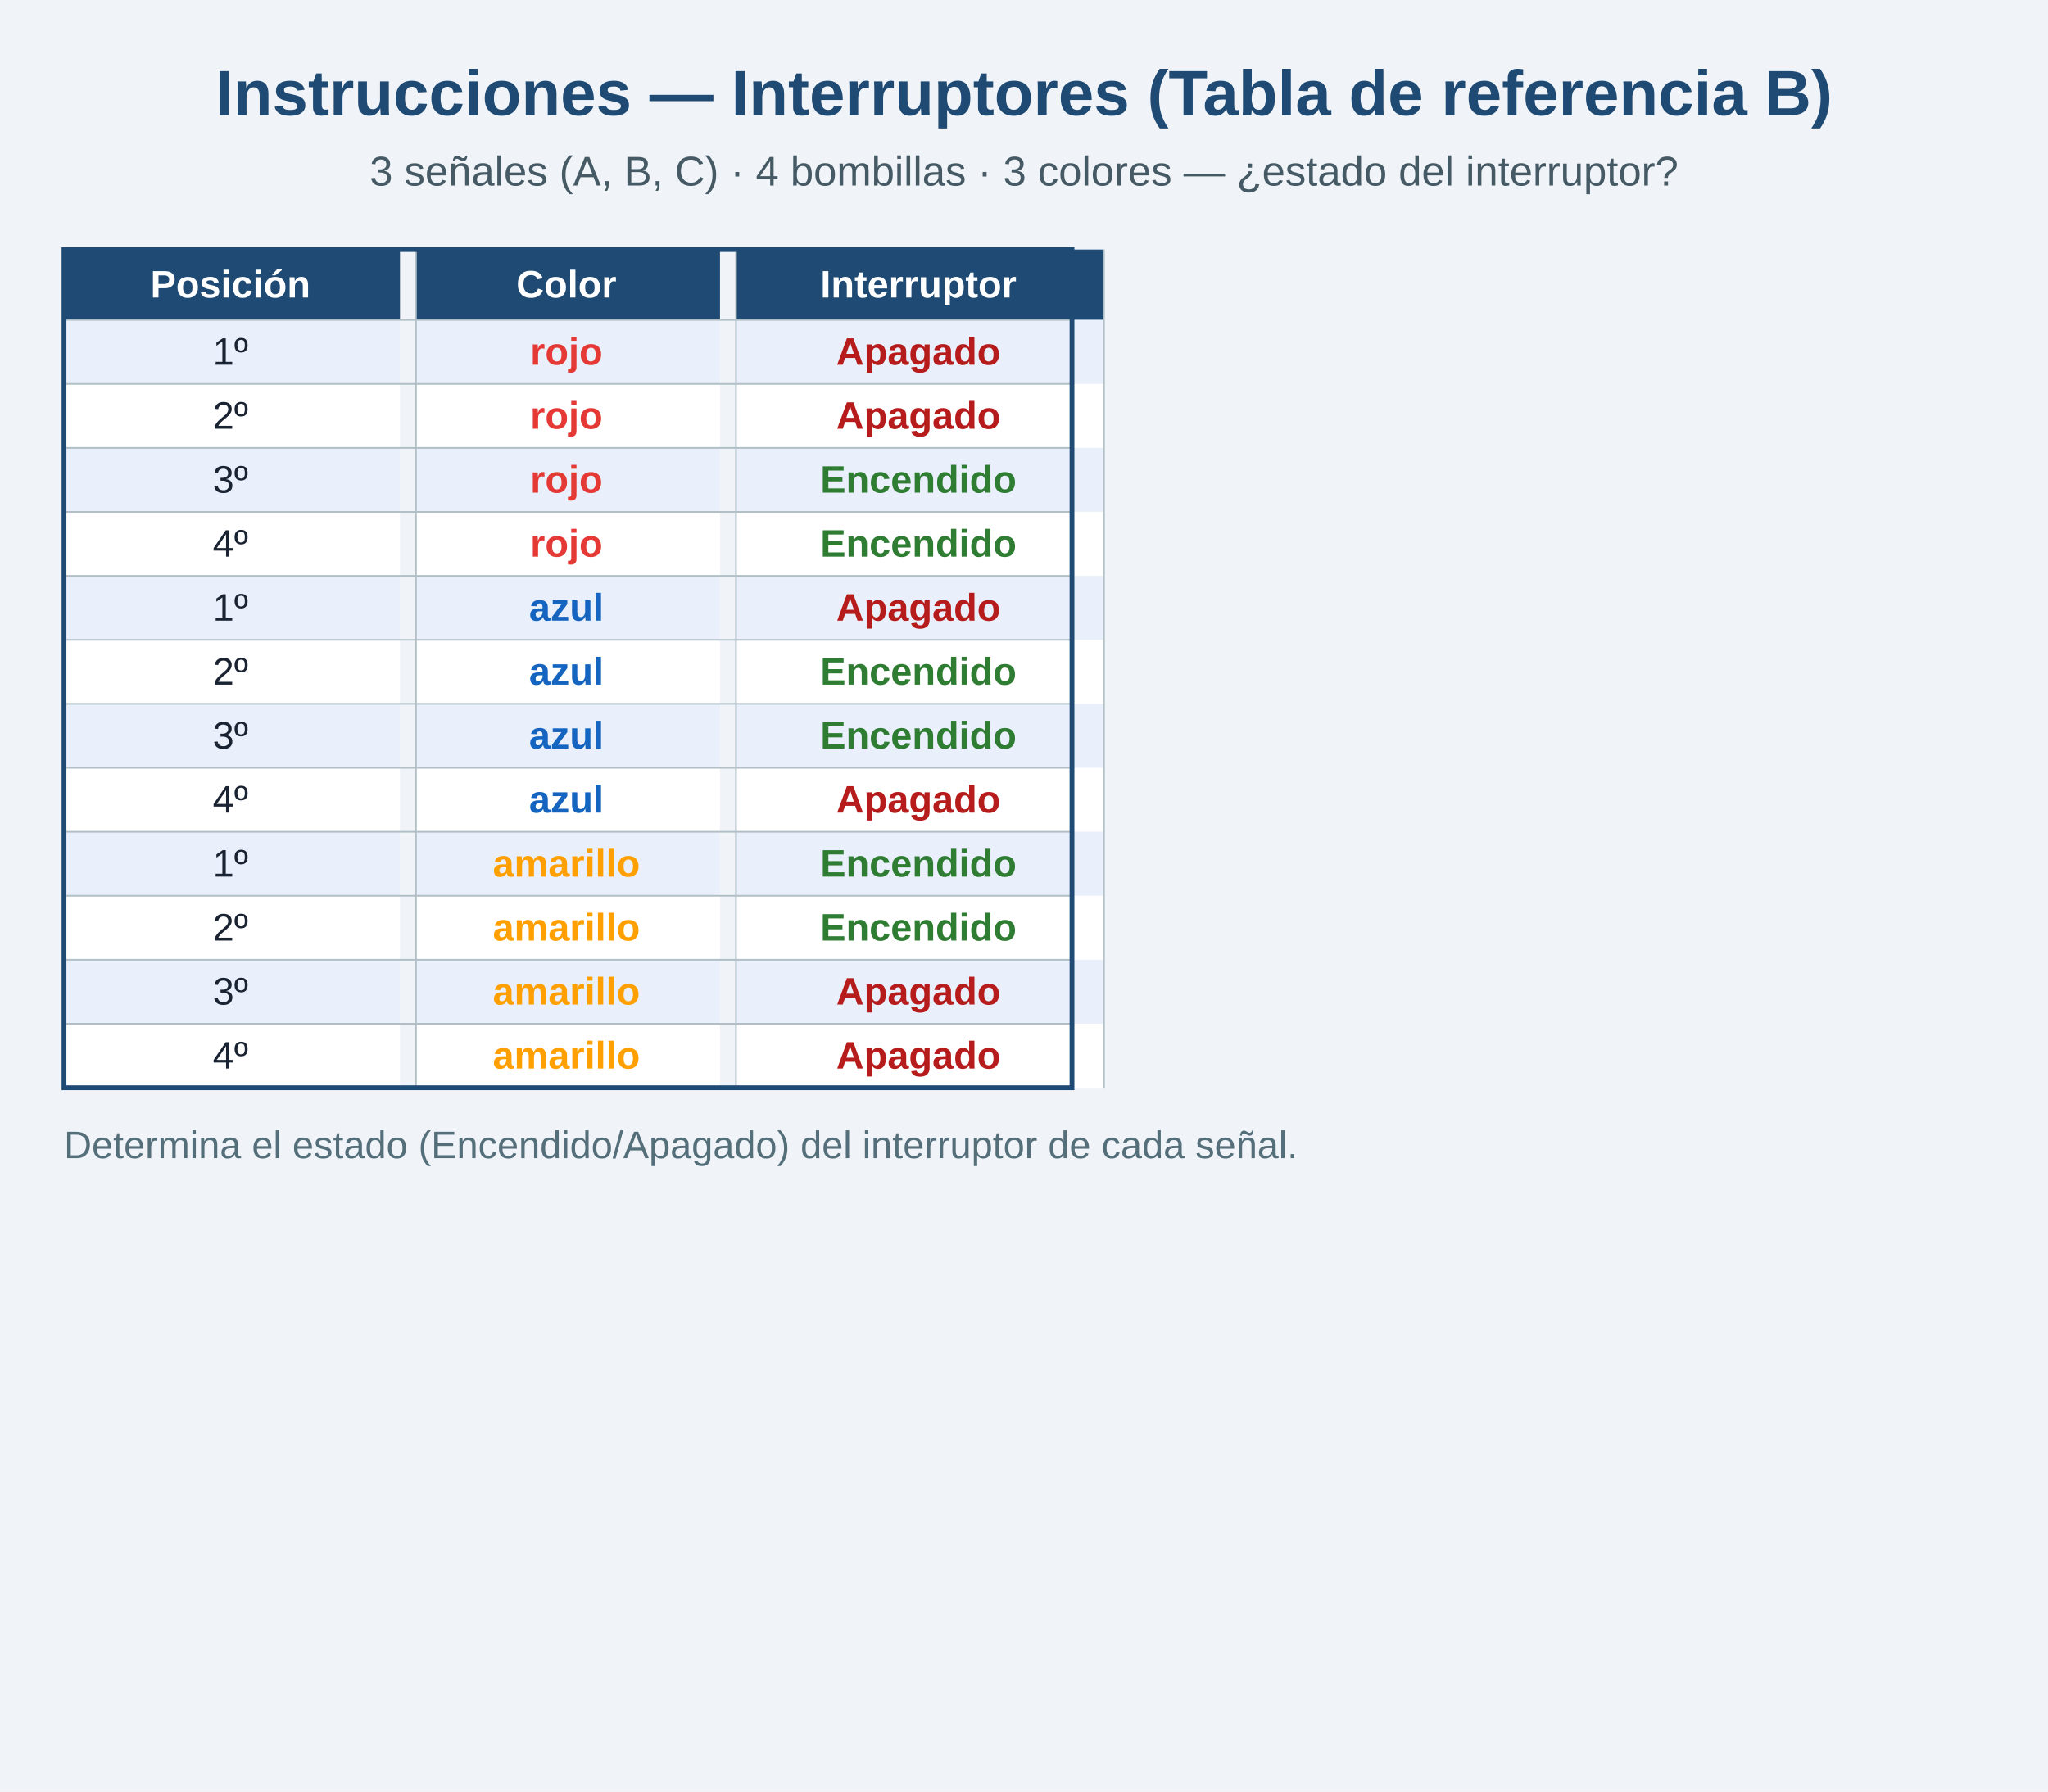
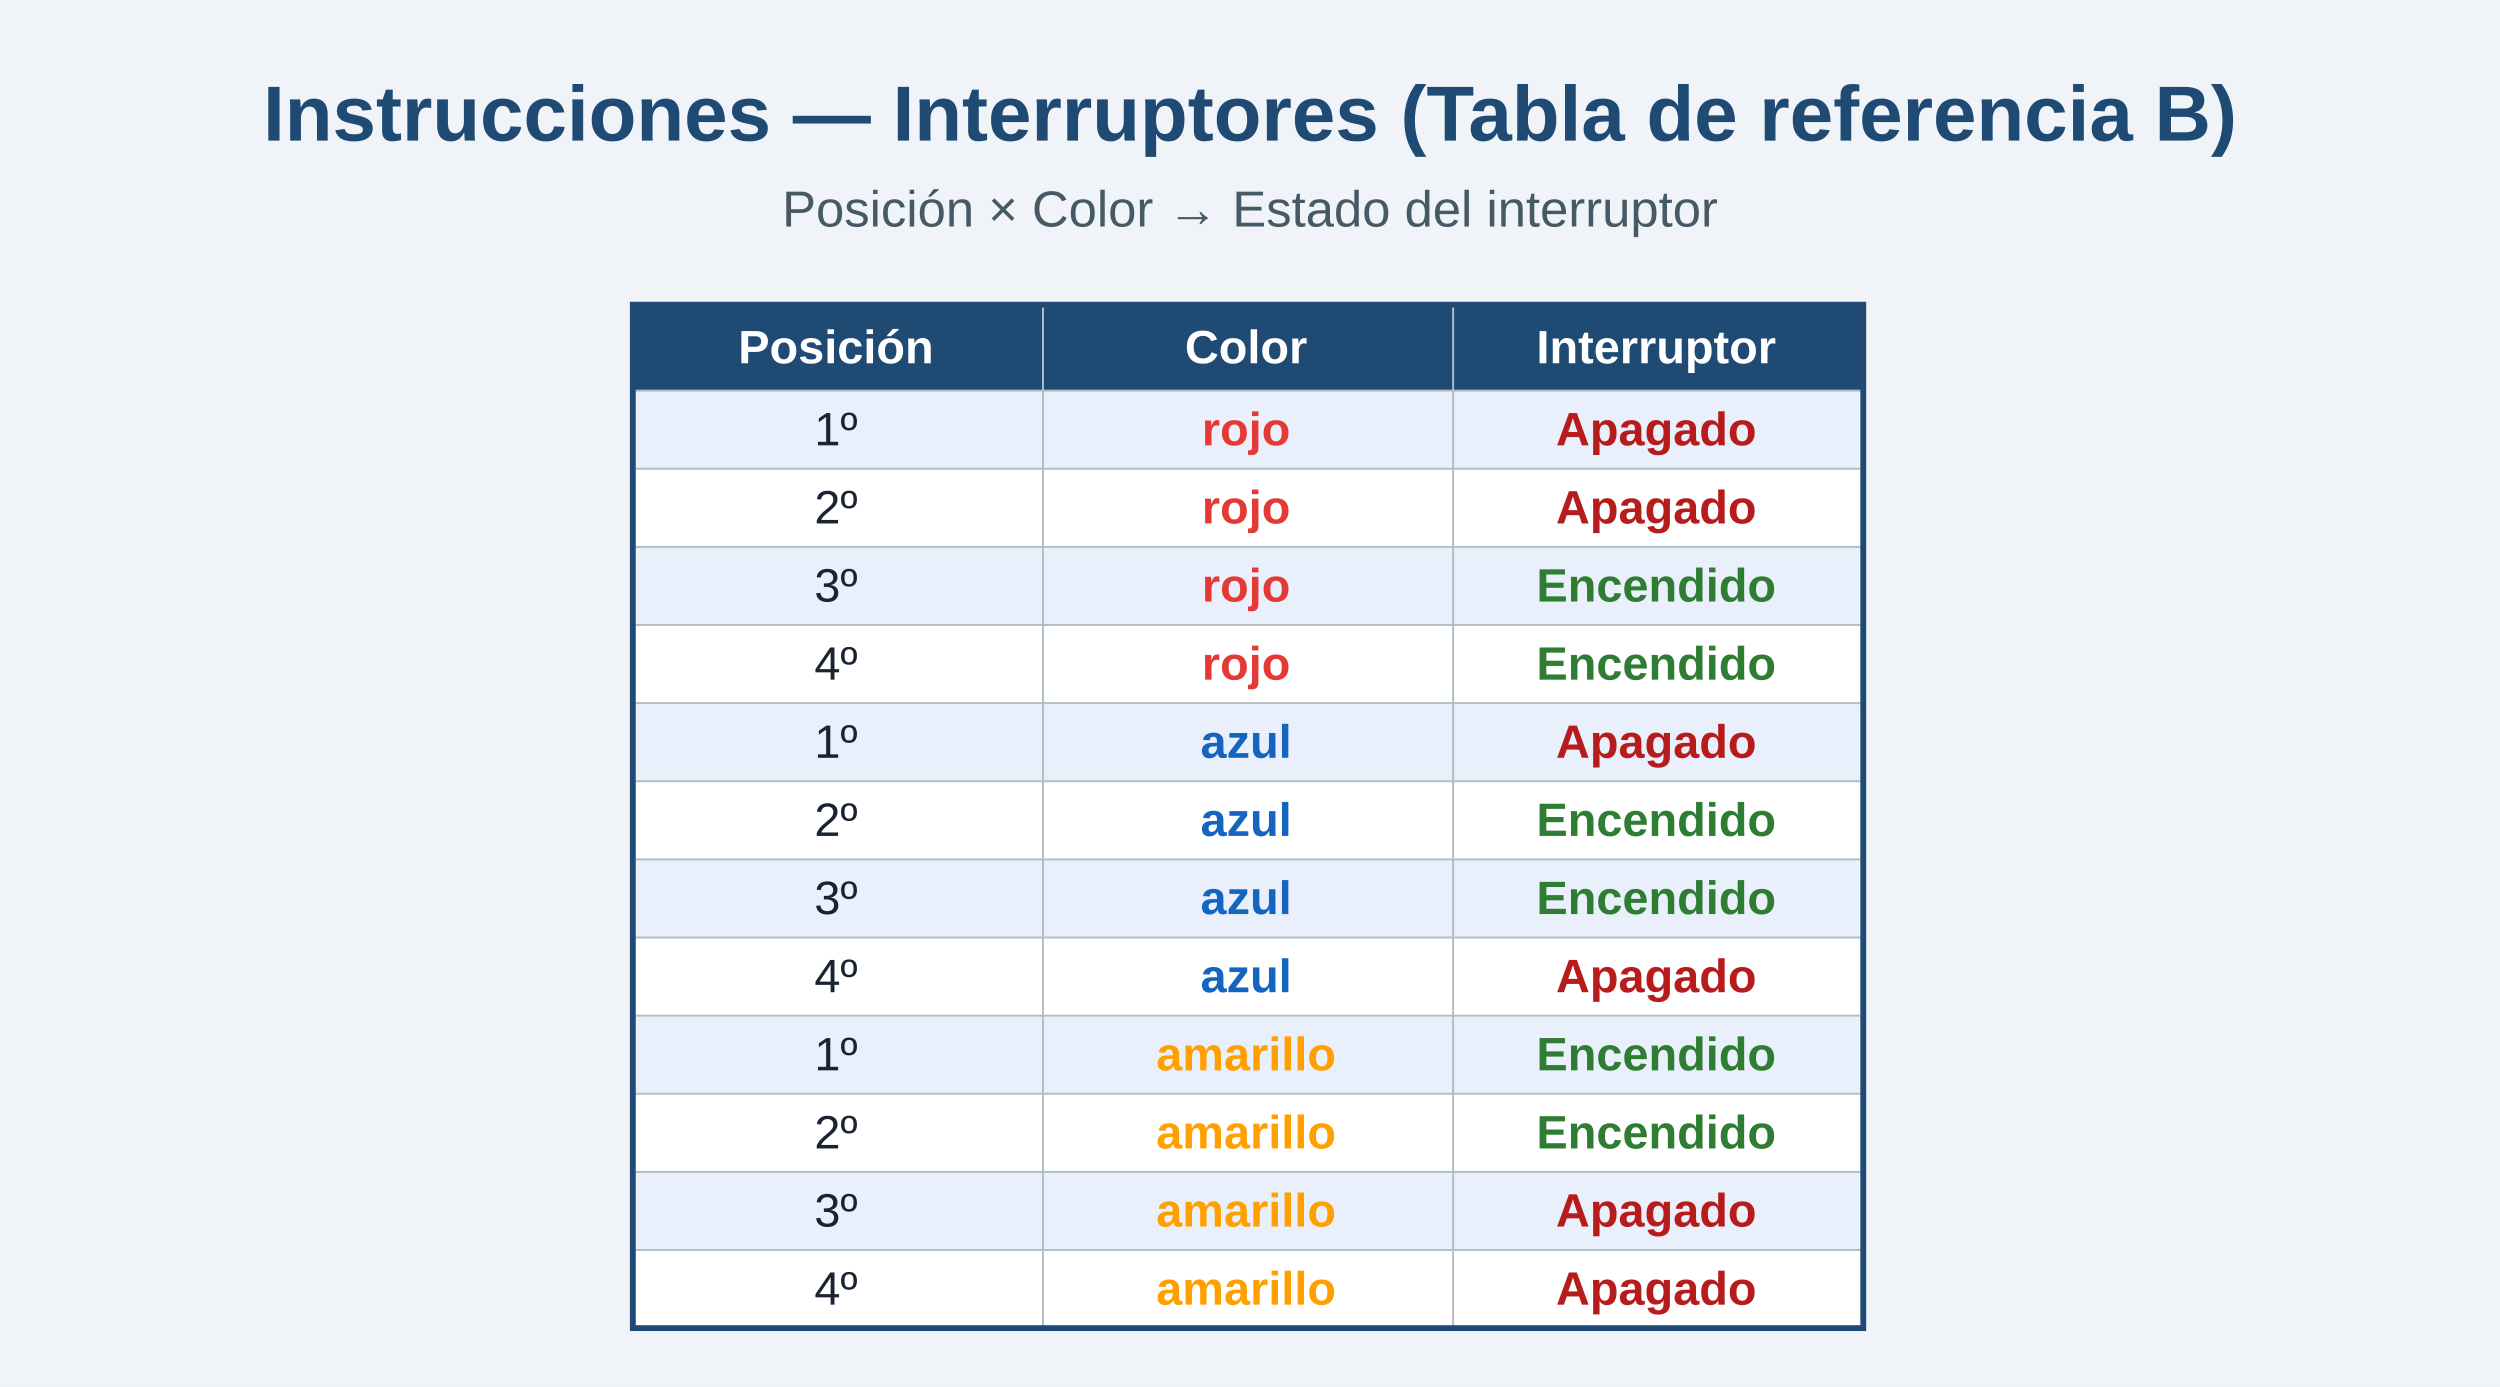
- <svg xmlns="http://www.w3.org/2000/svg" width="640" height="560" viewBox="0 0 640 560" font-family="Arial,sans-serif">
+ <svg xmlns="http://www.w3.org/2000/svg" width="640" height="355" viewBox="0 0 640 355" font-family="Arial,sans-serif">
  <rect width="100%" height="100%" fill="#f0f4f8" />
  <text x="320" y="36" font-size="20" font-weight="700" fill="#1f4a73" text-anchor="middle">Instrucciones — Interruptores (Tabla de referencia B)</text>
-   <text x="320" y="58" font-size="13" fill="#455a64" text-anchor="middle">3 señales (A, B, C) · 4 bombillas · 3 colores — ¿estado del interruptor?</text>
-   <rect x="20" y="78" width="105" height="22" fill="#1f4a73" />
-   <text x="72" y="93" font-size="12" font-weight="700" fill="white" text-anchor="middle">Posición</text>
-   <rect x="130" y="78" width="95" height="22" fill="#1f4a73" />
-   <text x="177" y="93" font-size="12" font-weight="700" fill="white" text-anchor="middle">Color</text>
-   <rect x="230" y="78" width="115" height="22" fill="#1f4a73" />
-   <text x="287" y="93" font-size="12" font-weight="700" fill="white" text-anchor="middle">Interruptor</text>
-   <rect x="20" y="100" width="105" height="20" fill="#eaf0fb" />
-   <rect x="130" y="100" width="95" height="20" fill="#eaf0fb" />
-   <rect x="230" y="100" width="115" height="20" fill="#eaf0fb" />
-   <text x="72" y="114" font-size="12" fill="#1a2332" text-anchor="middle">1º</text>
-   <text x="177" y="114" font-size="12" font-weight="700" fill="#e53935" text-anchor="middle">rojo</text>
-   <text x="287" y="114" font-size="12" font-weight="600" fill="#b71c1c" text-anchor="middle">Apagado</text>
-   <rect x="20" y="120" width="105" height="20" fill="white" />
-   <rect x="130" y="120" width="95" height="20" fill="white" />
-   <rect x="230" y="120" width="115" height="20" fill="white" />
-   <text x="72" y="134" font-size="12" fill="#1a2332" text-anchor="middle">2º</text>
-   <text x="177" y="134" font-size="12" font-weight="700" fill="#e53935" text-anchor="middle">rojo</text>
-   <text x="287" y="134" font-size="12" font-weight="600" fill="#b71c1c" text-anchor="middle">Apagado</text>
-   <rect x="20" y="140" width="105" height="20" fill="#eaf0fb" />
-   <rect x="130" y="140" width="95" height="20" fill="#eaf0fb" />
-   <rect x="230" y="140" width="115" height="20" fill="#eaf0fb" />
-   <text x="72" y="154" font-size="12" fill="#1a2332" text-anchor="middle">3º</text>
-   <text x="177" y="154" font-size="12" font-weight="700" fill="#e53935" text-anchor="middle">rojo</text>
-   <text x="287" y="154" font-size="12" font-weight="600" fill="#2e7d32" text-anchor="middle">Encendido</text>
-   <rect x="20" y="160" width="105" height="20" fill="white" />
-   <rect x="130" y="160" width="95" height="20" fill="white" />
-   <rect x="230" y="160" width="115" height="20" fill="white" />
-   <text x="72" y="174" font-size="12" fill="#1a2332" text-anchor="middle">4º</text>
-   <text x="177" y="174" font-size="12" font-weight="700" fill="#e53935" text-anchor="middle">rojo</text>
-   <text x="287" y="174" font-size="12" font-weight="600" fill="#2e7d32" text-anchor="middle">Encendido</text>
-   <rect x="20" y="180" width="105" height="20" fill="#eaf0fb" />
-   <rect x="130" y="180" width="95" height="20" fill="#eaf0fb" />
-   <rect x="230" y="180" width="115" height="20" fill="#eaf0fb" />
-   <text x="72" y="194" font-size="12" fill="#1a2332" text-anchor="middle">1º</text>
-   <text x="177" y="194" font-size="12" font-weight="700" fill="#1565C0" text-anchor="middle">azul</text>
-   <text x="287" y="194" font-size="12" font-weight="600" fill="#b71c1c" text-anchor="middle">Apagado</text>
-   <rect x="20" y="200" width="105" height="20" fill="white" />
-   <rect x="130" y="200" width="95" height="20" fill="white" />
-   <rect x="230" y="200" width="115" height="20" fill="white" />
-   <text x="72" y="214" font-size="12" fill="#1a2332" text-anchor="middle">2º</text>
-   <text x="177" y="214" font-size="12" font-weight="700" fill="#1565C0" text-anchor="middle">azul</text>
-   <text x="287" y="214" font-size="12" font-weight="600" fill="#2e7d32" text-anchor="middle">Encendido</text>
-   <rect x="20" y="220" width="105" height="20" fill="#eaf0fb" />
-   <rect x="130" y="220" width="95" height="20" fill="#eaf0fb" />
-   <rect x="230" y="220" width="115" height="20" fill="#eaf0fb" />
-   <text x="72" y="234" font-size="12" fill="#1a2332" text-anchor="middle">3º</text>
-   <text x="177" y="234" font-size="12" font-weight="700" fill="#1565C0" text-anchor="middle">azul</text>
-   <text x="287" y="234" font-size="12" font-weight="600" fill="#2e7d32" text-anchor="middle">Encendido</text>
-   <rect x="20" y="240" width="105" height="20" fill="white" />
-   <rect x="130" y="240" width="95" height="20" fill="white" />
-   <rect x="230" y="240" width="115" height="20" fill="white" />
-   <text x="72" y="254" font-size="12" fill="#1a2332" text-anchor="middle">4º</text>
-   <text x="177" y="254" font-size="12" font-weight="700" fill="#1565C0" text-anchor="middle">azul</text>
-   <text x="287" y="254" font-size="12" font-weight="600" fill="#b71c1c" text-anchor="middle">Apagado</text>
-   <rect x="20" y="260" width="105" height="20" fill="#eaf0fb" />
-   <rect x="130" y="260" width="95" height="20" fill="#eaf0fb" />
-   <rect x="230" y="260" width="115" height="20" fill="#eaf0fb" />
-   <text x="72" y="274" font-size="12" fill="#1a2332" text-anchor="middle">1º</text>
-   <text x="177" y="274" font-size="12" font-weight="700" fill="#FFA000" text-anchor="middle">amarillo</text>
-   <text x="287" y="274" font-size="12" font-weight="600" fill="#2e7d32" text-anchor="middle">Encendido</text>
-   <rect x="20" y="280" width="105" height="20" fill="white" />
-   <rect x="130" y="280" width="95" height="20" fill="white" />
-   <rect x="230" y="280" width="115" height="20" fill="white" />
-   <text x="72" y="294" font-size="12" fill="#1a2332" text-anchor="middle">2º</text>
-   <text x="177" y="294" font-size="12" font-weight="700" fill="#FFA000" text-anchor="middle">amarillo</text>
-   <text x="287" y="294" font-size="12" font-weight="600" fill="#2e7d32" text-anchor="middle">Encendido</text>
-   <rect x="20" y="300" width="105" height="20" fill="#eaf0fb" />
-   <rect x="130" y="300" width="95" height="20" fill="#eaf0fb" />
-   <rect x="230" y="300" width="115" height="20" fill="#eaf0fb" />
-   <text x="72" y="314" font-size="12" fill="#1a2332" text-anchor="middle">3º</text>
-   <text x="177" y="314" font-size="12" font-weight="700" fill="#FFA000" text-anchor="middle">amarillo</text>
-   <text x="287" y="314" font-size="12" font-weight="600" fill="#b71c1c" text-anchor="middle">Apagado</text>
-   <rect x="20" y="320" width="105" height="20" fill="white" />
-   <rect x="130" y="320" width="95" height="20" fill="white" />
-   <rect x="230" y="320" width="115" height="20" fill="white" />
-   <text x="72" y="334" font-size="12" fill="#1a2332" text-anchor="middle">4º</text>
-   <text x="177" y="334" font-size="12" font-weight="700" fill="#FFA000" text-anchor="middle">amarillo</text>
-   <text x="287" y="334" font-size="12" font-weight="600" fill="#b71c1c" text-anchor="middle">Apagado</text>
-   <line x1="20" y1="78" x2="335" y2="78" stroke="#b0bec5" stroke-width="0.5" />
-   <line x1="20" y1="100" x2="335" y2="100" stroke="#b0bec5" stroke-width="0.5" />
-   <line x1="20" y1="120" x2="335" y2="120" stroke="#b0bec5" stroke-width="0.5" />
-   <line x1="20" y1="140" x2="335" y2="140" stroke="#b0bec5" stroke-width="0.5" />
-   <line x1="20" y1="160" x2="335" y2="160" stroke="#b0bec5" stroke-width="0.5" />
-   <line x1="20" y1="180" x2="335" y2="180" stroke="#b0bec5" stroke-width="0.5" />
-   <line x1="20" y1="200" x2="335" y2="200" stroke="#b0bec5" stroke-width="0.5" />
-   <line x1="20" y1="220" x2="335" y2="220" stroke="#b0bec5" stroke-width="0.5" />
-   <line x1="20" y1="240" x2="335" y2="240" stroke="#b0bec5" stroke-width="0.5" />
-   <line x1="20" y1="260" x2="335" y2="260" stroke="#b0bec5" stroke-width="0.5" />
-   <line x1="20" y1="280" x2="335" y2="280" stroke="#b0bec5" stroke-width="0.5" />
-   <line x1="20" y1="300" x2="335" y2="300" stroke="#b0bec5" stroke-width="0.5" />
-   <line x1="20" y1="320" x2="335" y2="320" stroke="#b0bec5" stroke-width="0.5" />
-   <line x1="20" y1="340" x2="335" y2="340" stroke="#b0bec5" stroke-width="0.5" />
-   <line x1="20" y1="78" x2="20" y2="340" stroke="#b0bec5" stroke-width="0.5" />
-   <line x1="130" y1="78" x2="130" y2="340" stroke="#b0bec5" stroke-width="0.5" />
-   <line x1="230" y1="78" x2="230" y2="340" stroke="#b0bec5" stroke-width="0.5" />
-   <line x1="345" y1="78" x2="345" y2="340" stroke="#b0bec5" stroke-width="0.5" />
-   <rect x="20" y="78" width="315" height="262" fill="none" stroke="#1f4a73" stroke-width="1.5" />
-   <text x="20" y="362" font-size="12" fill="#546e7a">Determina el estado (Encendido/Apagado) del interruptor de cada señal.</text>
+   <text x="320" y="58" font-size="13" fill="#455a64" text-anchor="middle">Posición × Color → Estado del interruptor</text>
+   <rect x="162" y="78" width="105" height="22" fill="#1f4a73" />
+   <text x="214" y="93" font-size="12" font-weight="700" fill="white" text-anchor="middle">Posición</text>
+   <rect x="267" y="78" width="105" height="22" fill="#1f4a73" />
+   <text x="319" y="93" font-size="12" font-weight="700" fill="white" text-anchor="middle">Color</text>
+   <rect x="372" y="78" width="105" height="22" fill="#1f4a73" />
+   <text x="424" y="93" font-size="12" font-weight="700" fill="white" text-anchor="middle">Interruptor</text>
+   <rect x="162" y="100" width="105" height="20" fill="#eaf0fb" />
+   <rect x="267" y="100" width="105" height="20" fill="#eaf0fb" />
+   <rect x="372" y="100" width="105" height="20" fill="#eaf0fb" />
+   <text x="214" y="114" font-size="12" fill="#1a2332" text-anchor="middle">1º</text>
+   <text x="319" y="114" font-size="12" font-weight="700" fill="#e53935" text-anchor="middle">rojo</text>
+   <text x="424" y="114" font-size="12" font-weight="600" fill="#b71c1c" text-anchor="middle">Apagado</text>
+   <rect x="162" y="120" width="105" height="20" fill="white" />
+   <rect x="267" y="120" width="105" height="20" fill="white" />
+   <rect x="372" y="120" width="105" height="20" fill="white" />
+   <text x="214" y="134" font-size="12" fill="#1a2332" text-anchor="middle">2º</text>
+   <text x="319" y="134" font-size="12" font-weight="700" fill="#e53935" text-anchor="middle">rojo</text>
+   <text x="424" y="134" font-size="12" font-weight="600" fill="#b71c1c" text-anchor="middle">Apagado</text>
+   <rect x="162" y="140" width="105" height="20" fill="#eaf0fb" />
+   <rect x="267" y="140" width="105" height="20" fill="#eaf0fb" />
+   <rect x="372" y="140" width="105" height="20" fill="#eaf0fb" />
+   <text x="214" y="154" font-size="12" fill="#1a2332" text-anchor="middle">3º</text>
+   <text x="319" y="154" font-size="12" font-weight="700" fill="#e53935" text-anchor="middle">rojo</text>
+   <text x="424" y="154" font-size="12" font-weight="600" fill="#2e7d32" text-anchor="middle">Encendido</text>
+   <rect x="162" y="160" width="105" height="20" fill="white" />
+   <rect x="267" y="160" width="105" height="20" fill="white" />
+   <rect x="372" y="160" width="105" height="20" fill="white" />
+   <text x="214" y="174" font-size="12" fill="#1a2332" text-anchor="middle">4º</text>
+   <text x="319" y="174" font-size="12" font-weight="700" fill="#e53935" text-anchor="middle">rojo</text>
+   <text x="424" y="174" font-size="12" font-weight="600" fill="#2e7d32" text-anchor="middle">Encendido</text>
+   <rect x="162" y="180" width="105" height="20" fill="#eaf0fb" />
+   <rect x="267" y="180" width="105" height="20" fill="#eaf0fb" />
+   <rect x="372" y="180" width="105" height="20" fill="#eaf0fb" />
+   <text x="214" y="194" font-size="12" fill="#1a2332" text-anchor="middle">1º</text>
+   <text x="319" y="194" font-size="12" font-weight="700" fill="#1565C0" text-anchor="middle">azul</text>
+   <text x="424" y="194" font-size="12" font-weight="600" fill="#b71c1c" text-anchor="middle">Apagado</text>
+   <rect x="162" y="200" width="105" height="20" fill="white" />
+   <rect x="267" y="200" width="105" height="20" fill="white" />
+   <rect x="372" y="200" width="105" height="20" fill="white" />
+   <text x="214" y="214" font-size="12" fill="#1a2332" text-anchor="middle">2º</text>
+   <text x="319" y="214" font-size="12" font-weight="700" fill="#1565C0" text-anchor="middle">azul</text>
+   <text x="424" y="214" font-size="12" font-weight="600" fill="#2e7d32" text-anchor="middle">Encendido</text>
+   <rect x="162" y="220" width="105" height="20" fill="#eaf0fb" />
+   <rect x="267" y="220" width="105" height="20" fill="#eaf0fb" />
+   <rect x="372" y="220" width="105" height="20" fill="#eaf0fb" />
+   <text x="214" y="234" font-size="12" fill="#1a2332" text-anchor="middle">3º</text>
+   <text x="319" y="234" font-size="12" font-weight="700" fill="#1565C0" text-anchor="middle">azul</text>
+   <text x="424" y="234" font-size="12" font-weight="600" fill="#2e7d32" text-anchor="middle">Encendido</text>
+   <rect x="162" y="240" width="105" height="20" fill="white" />
+   <rect x="267" y="240" width="105" height="20" fill="white" />
+   <rect x="372" y="240" width="105" height="20" fill="white" />
+   <text x="214" y="254" font-size="12" fill="#1a2332" text-anchor="middle">4º</text>
+   <text x="319" y="254" font-size="12" font-weight="700" fill="#1565C0" text-anchor="middle">azul</text>
+   <text x="424" y="254" font-size="12" font-weight="600" fill="#b71c1c" text-anchor="middle">Apagado</text>
+   <rect x="162" y="260" width="105" height="20" fill="#eaf0fb" />
+   <rect x="267" y="260" width="105" height="20" fill="#eaf0fb" />
+   <rect x="372" y="260" width="105" height="20" fill="#eaf0fb" />
+   <text x="214" y="274" font-size="12" fill="#1a2332" text-anchor="middle">1º</text>
+   <text x="319" y="274" font-size="12" font-weight="700" fill="#FFA000" text-anchor="middle">amarillo</text>
+   <text x="424" y="274" font-size="12" font-weight="600" fill="#2e7d32" text-anchor="middle">Encendido</text>
+   <rect x="162" y="280" width="105" height="20" fill="white" />
+   <rect x="267" y="280" width="105" height="20" fill="white" />
+   <rect x="372" y="280" width="105" height="20" fill="white" />
+   <text x="214" y="294" font-size="12" fill="#1a2332" text-anchor="middle">2º</text>
+   <text x="319" y="294" font-size="12" font-weight="700" fill="#FFA000" text-anchor="middle">amarillo</text>
+   <text x="424" y="294" font-size="12" font-weight="600" fill="#2e7d32" text-anchor="middle">Encendido</text>
+   <rect x="162" y="300" width="105" height="20" fill="#eaf0fb" />
+   <rect x="267" y="300" width="105" height="20" fill="#eaf0fb" />
+   <rect x="372" y="300" width="105" height="20" fill="#eaf0fb" />
+   <text x="214" y="314" font-size="12" fill="#1a2332" text-anchor="middle">3º</text>
+   <text x="319" y="314" font-size="12" font-weight="700" fill="#FFA000" text-anchor="middle">amarillo</text>
+   <text x="424" y="314" font-size="12" font-weight="600" fill="#b71c1c" text-anchor="middle">Apagado</text>
+   <rect x="162" y="320" width="105" height="20" fill="white" />
+   <rect x="267" y="320" width="105" height="20" fill="white" />
+   <rect x="372" y="320" width="105" height="20" fill="white" />
+   <text x="214" y="334" font-size="12" fill="#1a2332" text-anchor="middle">4º</text>
+   <text x="319" y="334" font-size="12" font-weight="700" fill="#FFA000" text-anchor="middle">amarillo</text>
+   <text x="424" y="334" font-size="12" font-weight="600" fill="#b71c1c" text-anchor="middle">Apagado</text>
+   <line x1="162" y1="78" x2="477" y2="78" stroke="#b0bec5" stroke-width="0.5" />
+   <line x1="162" y1="100" x2="477" y2="100" stroke="#b0bec5" stroke-width="0.5" />
+   <line x1="162" y1="120" x2="477" y2="120" stroke="#b0bec5" stroke-width="0.5" />
+   <line x1="162" y1="140" x2="477" y2="140" stroke="#b0bec5" stroke-width="0.5" />
+   <line x1="162" y1="160" x2="477" y2="160" stroke="#b0bec5" stroke-width="0.5" />
+   <line x1="162" y1="180" x2="477" y2="180" stroke="#b0bec5" stroke-width="0.5" />
+   <line x1="162" y1="200" x2="477" y2="200" stroke="#b0bec5" stroke-width="0.5" />
+   <line x1="162" y1="220" x2="477" y2="220" stroke="#b0bec5" stroke-width="0.5" />
+   <line x1="162" y1="240" x2="477" y2="240" stroke="#b0bec5" stroke-width="0.5" />
+   <line x1="162" y1="260" x2="477" y2="260" stroke="#b0bec5" stroke-width="0.5" />
+   <line x1="162" y1="280" x2="477" y2="280" stroke="#b0bec5" stroke-width="0.5" />
+   <line x1="162" y1="300" x2="477" y2="300" stroke="#b0bec5" stroke-width="0.5" />
+   <line x1="162" y1="320" x2="477" y2="320" stroke="#b0bec5" stroke-width="0.5" />
+   <line x1="162" y1="340" x2="477" y2="340" stroke="#b0bec5" stroke-width="0.5" />
+   <line x1="162" y1="78" x2="162" y2="340" stroke="#b0bec5" stroke-width="0.5" />
+   <line x1="267" y1="78" x2="267" y2="340" stroke="#b0bec5" stroke-width="0.5" />
+   <line x1="372" y1="78" x2="372" y2="340" stroke="#b0bec5" stroke-width="0.5" />
+   <line x1="477" y1="78" x2="477" y2="340" stroke="#b0bec5" stroke-width="0.5" />
+   <rect x="162" y="78" width="315" height="262" fill="none" stroke="#1f4a73" stroke-width="1.5" />
</svg>
